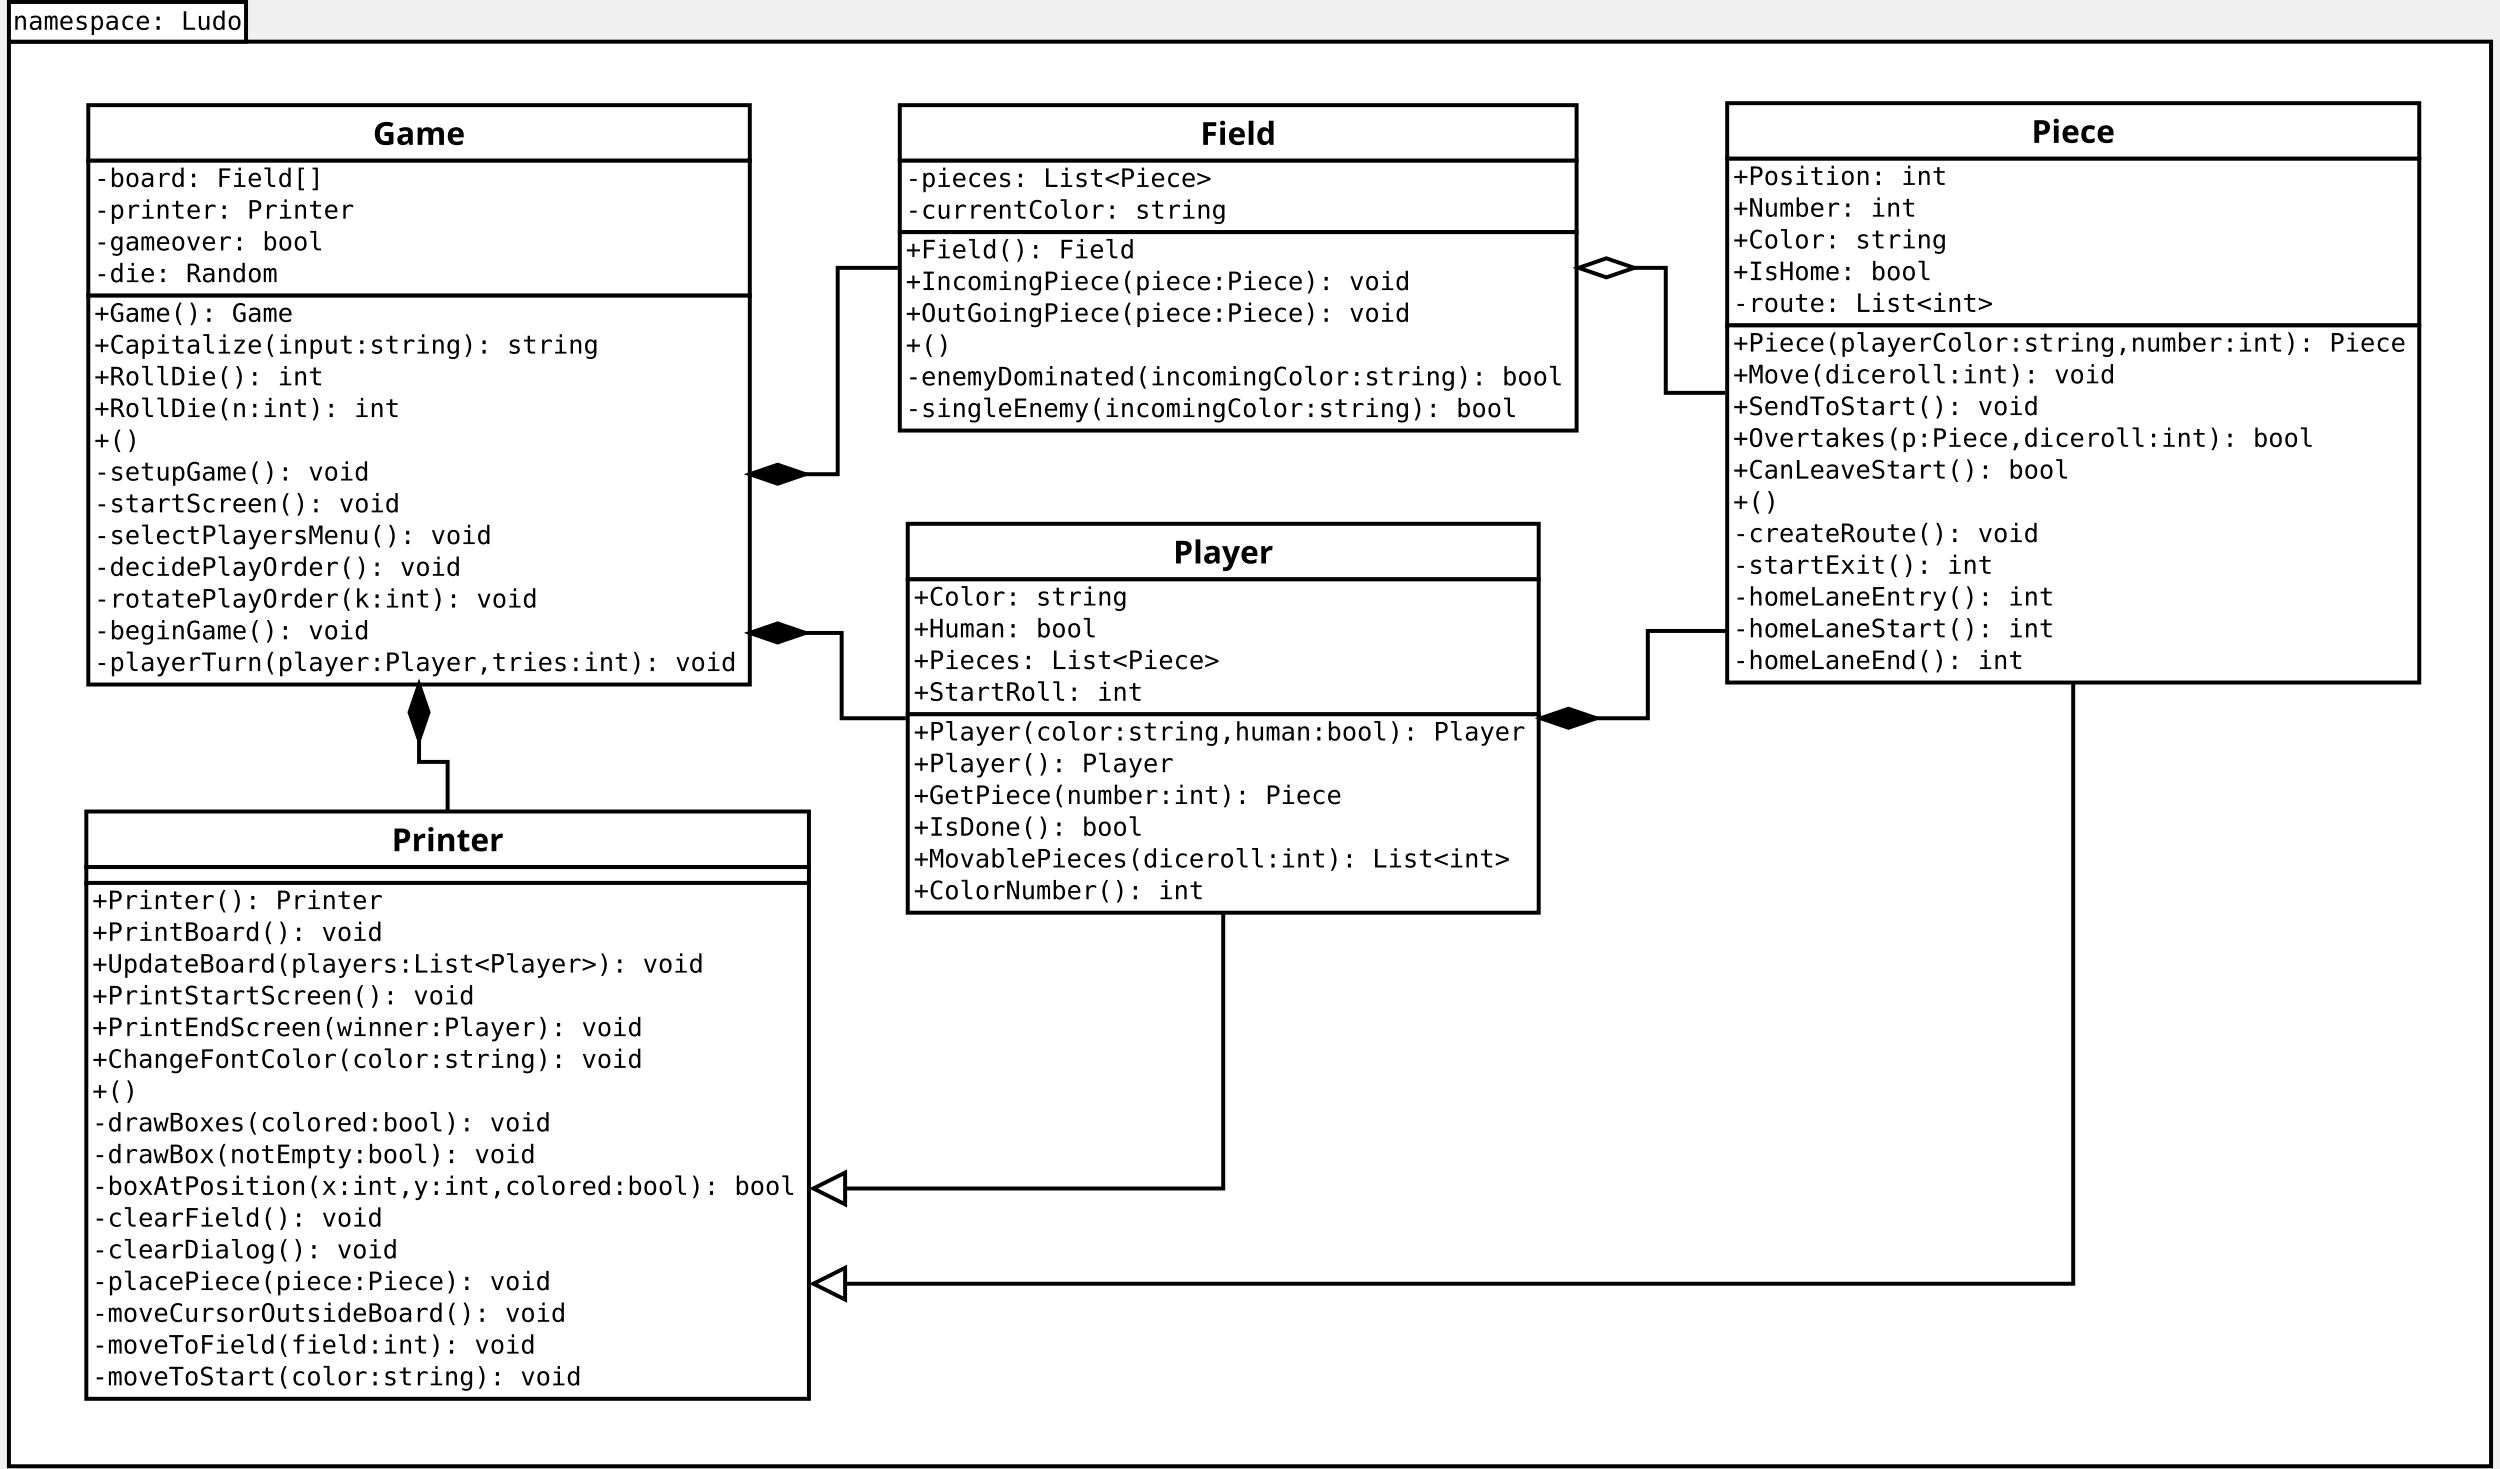
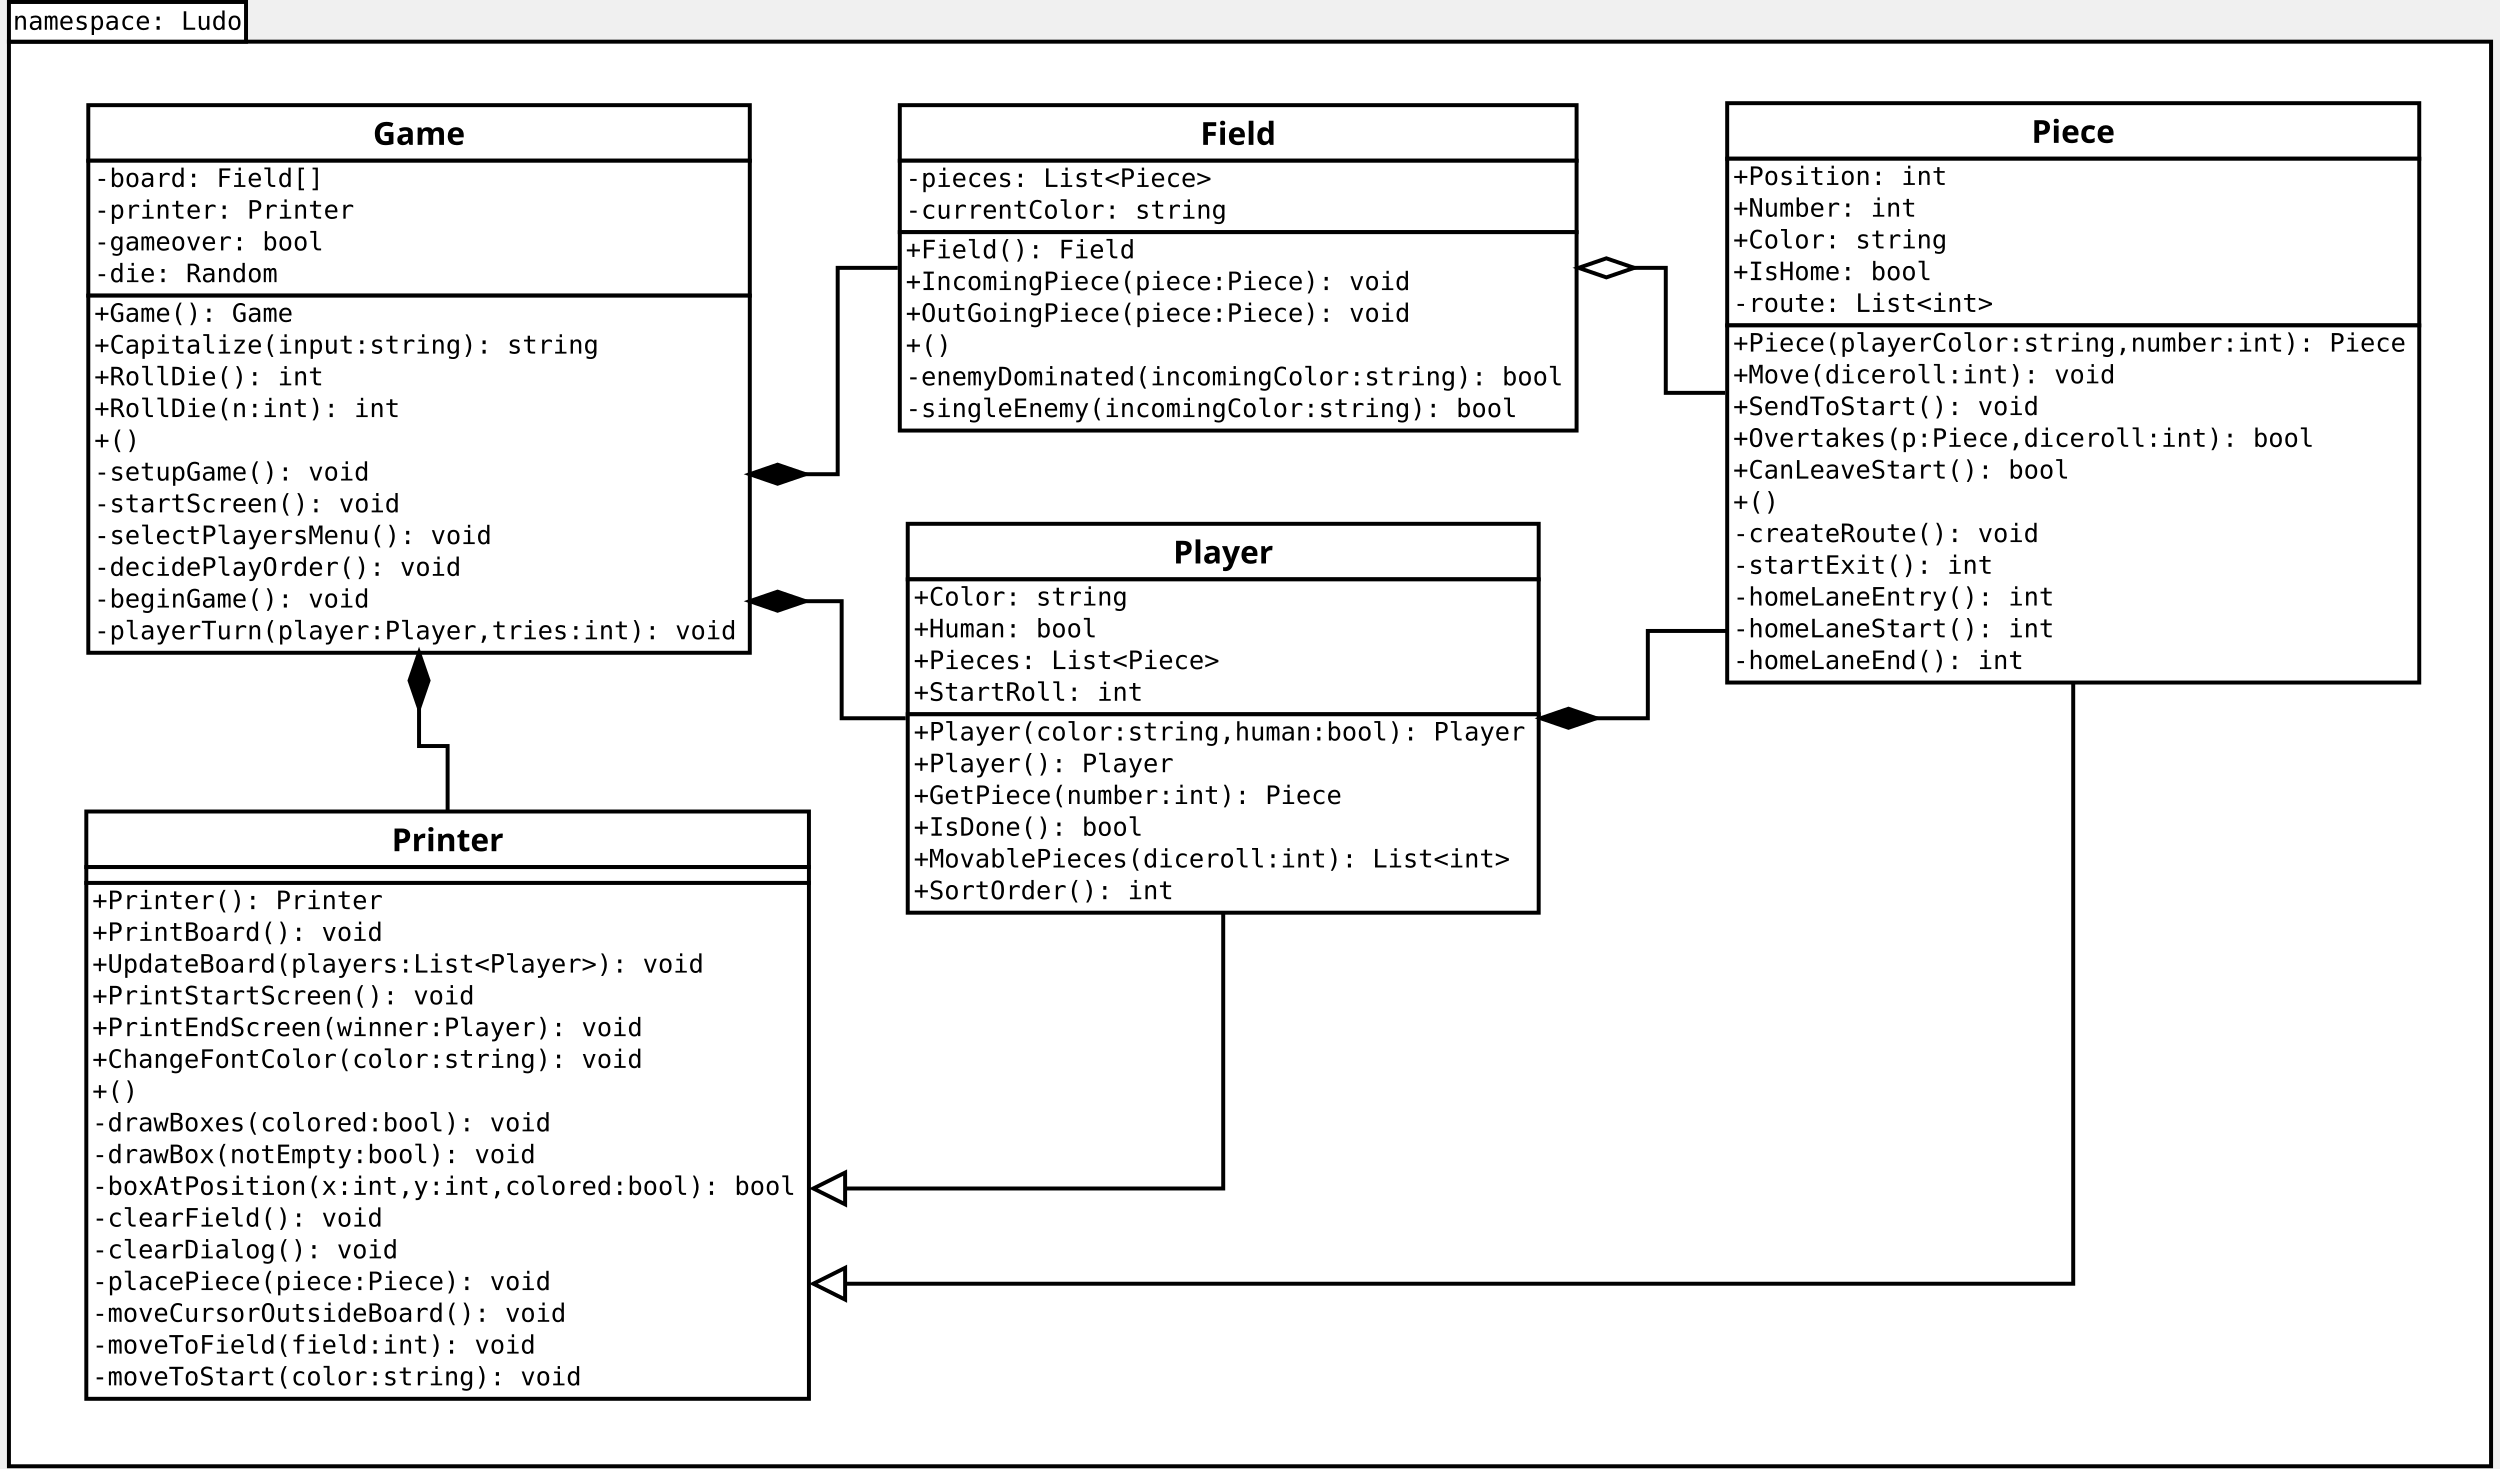
<svg xmlns="http://www.w3.org/2000/svg" width="63cm" height="37cm" viewBox="24 80 1253 740">
  <g>
    <rect style="fill: #ffffff" x="25" y="101" width="1251" height="718" />
    <rect style="fill: none; fill-opacity:0; stroke-width: 2; stroke: #000000" x="25" y="101" width="1251" height="718" />
    <rect style="fill: #ffffff" x="25" y="81" width="119.5" height="20" />
    <rect style="fill: none; fill-opacity:0; stroke-width: 2; stroke: #000000" x="25" y="81" width="119.5" height="20" />
    <text font-size="12.8" style="fill: #000000;text-anchor:start;font-family:monospace;font-style:normal;font-weight:normal" x="27" y="95">namespace: Ludo</text>
  </g>
  <g>
    <rect style="fill: #ffffff" x="64" y="489" width="364.2" height="28" />
    <rect style="fill: none; fill-opacity:0; stroke-width: 2; stroke: #000000" x="64" y="489" width="364.2" height="28" />
    <text font-size="16" style="fill: #000000;text-anchor:middle;font-family:sans-serif;font-style:normal;font-weight:700" x="246.1" y="509">Printer</text>
    <rect style="fill: #ffffff" x="64" y="517" width="364.2" height="8" />
    <rect style="fill: none; fill-opacity:0; stroke-width: 2; stroke: #000000" x="64" y="517" width="364.2" height="8" />
    <rect style="fill: #ffffff" x="64" y="525" width="364.2" height="260" />
    <rect style="fill: none; fill-opacity:0; stroke-width: 2; stroke: #000000" x="64" y="525" width="364.2" height="260" />
    <text font-size="12.8" style="fill: #000000;text-anchor:start;font-family:monospace;font-style:normal;font-weight:normal" x="67" y="538.2">+Printer(): Printer</text>
    <text font-size="12.8" style="fill: #000000;text-anchor:start;font-family:monospace;font-style:normal;font-weight:normal" x="67" y="554.2">+PrintBoard(): void</text>
    <text font-size="12.8" style="fill: #000000;text-anchor:start;font-family:monospace;font-style:normal;font-weight:normal" x="67" y="570.2">+UpdateBoard(players:List&lt;Player&gt;): void</text>
    <text font-size="12.8" style="fill: #000000;text-anchor:start;font-family:monospace;font-style:normal;font-weight:normal" x="67" y="586.2">+PrintStartScreen(): void</text>
    <text font-size="12.8" style="fill: #000000;text-anchor:start;font-family:monospace;font-style:normal;font-weight:normal" x="67" y="602.2">+PrintEndScreen(winner:Player): void</text>
    <text font-size="12.8" style="fill: #000000;text-anchor:start;font-family:monospace;font-style:normal;font-weight:normal" x="67" y="618.2">+ChangeFontColor(color:string): void</text>
    <text font-size="12.8" style="fill: #000000;text-anchor:start;font-family:monospace;font-style:normal;font-weight:normal" x="67" y="634.2">+()</text>
    <text font-size="12.8" style="fill: #000000;text-anchor:start;font-family:monospace;font-style:normal;font-weight:normal" x="67" y="650.2">-drawBoxes(colored:bool): void</text>
    <text font-size="12.8" style="fill: #000000;text-anchor:start;font-family:monospace;font-style:normal;font-weight:normal" x="67" y="666.2">-drawBox(notEmpty:bool): void</text>
    <text font-size="12.8" style="fill: #000000;text-anchor:start;font-family:monospace;font-style:normal;font-weight:normal" x="67" y="682.2">-boxAtPosition(x:int,y:int,colored:bool): bool</text>
    <text font-size="12.8" style="fill: #000000;text-anchor:start;font-family:monospace;font-style:normal;font-weight:normal" x="67" y="698.2">-clearField(): void</text>
    <text font-size="12.8" style="fill: #000000;text-anchor:start;font-family:monospace;font-style:normal;font-weight:normal" x="67" y="714.2">-clearDialog(): void</text>
    <text font-size="12.8" style="fill: #000000;text-anchor:start;font-family:monospace;font-style:normal;font-weight:normal" x="67" y="730.2">-placePiece(piece:Piece): void</text>
    <text font-size="12.8" style="fill: #000000;text-anchor:start;font-family:monospace;font-style:normal;font-weight:normal" x="67" y="746.2">-moveCursorOutsideBoard(): void</text>
    <text font-size="12.8" style="fill: #000000;text-anchor:start;font-family:monospace;font-style:normal;font-weight:normal" x="67" y="762.2">-moveToField(field:int): void</text>
    <text font-size="12.8" style="fill: #000000;text-anchor:start;font-family:monospace;font-style:normal;font-weight:normal" x="67" y="778.2">-moveToStart(color:string): void</text>
  </g>
  <g>
    <rect style="fill: #ffffff" x="478" y="344" width="318" height="28" />
    <rect style="fill: none; fill-opacity:0; stroke-width: 2; stroke: #000000" x="478" y="344" width="318" height="28" />
    <text font-size="16" style="fill: #000000;text-anchor:middle;font-family:sans-serif;font-style:normal;font-weight:700" x="637" y="364">Player</text>
    <rect style="fill: #ffffff" x="478" y="372" width="318" height="68" />
    <rect style="fill: none; fill-opacity:0; stroke-width: 2; stroke: #000000" x="478" y="372" width="318" height="68" />
    <text font-size="12.8" style="fill: #000000;text-anchor:start;font-family:monospace;font-style:normal;font-weight:normal" x="481" y="385.2">+Color: string</text>
    <text font-size="12.8" style="fill: #000000;text-anchor:start;font-family:monospace;font-style:normal;font-weight:normal" x="481" y="401.2">+Human: bool</text>
    <text font-size="12.8" style="fill: #000000;text-anchor:start;font-family:monospace;font-style:normal;font-weight:normal" x="481" y="417.2">+Pieces: List&lt;Piece&gt;</text>
    <text font-size="12.8" style="fill: #000000;text-anchor:start;font-family:monospace;font-style:normal;font-weight:normal" x="481" y="433.2">+StartRoll: int</text>
    <rect style="fill: #ffffff" x="478" y="440" width="318" height="100" />
    <rect style="fill: none; fill-opacity:0; stroke-width: 2; stroke: #000000" x="478" y="440" width="318" height="100" />
    <text font-size="12.8" style="fill: #000000;text-anchor:start;font-family:monospace;font-style:normal;font-weight:normal" x="481" y="453.2">+Player(color:string,human:bool): Player</text>
    <text font-size="12.8" style="fill: #000000;text-anchor:start;font-family:monospace;font-style:normal;font-weight:normal" x="481" y="469.2">+Player(): Player</text>
    <text font-size="12.8" style="fill: #000000;text-anchor:start;font-family:monospace;font-style:normal;font-weight:normal" x="481" y="485.2">+GetPiece(number:int): Piece</text>
    <text font-size="12.8" style="fill: #000000;text-anchor:start;font-family:monospace;font-style:normal;font-weight:normal" x="481" y="501.2">+IsDone(): bool</text>
    <text font-size="12.8" style="fill: #000000;text-anchor:start;font-family:monospace;font-style:normal;font-weight:normal" x="481" y="517.2">+MovablePieces(diceroll:int): List&lt;int&gt;</text>
-     <text font-size="12.8" style="fill: #000000;text-anchor:start;font-family:monospace;font-style:normal;font-weight:normal" x="481" y="533.2">+ColorNumber(): int</text>
+     <text font-size="12.8" style="fill: #000000;text-anchor:start;font-family:monospace;font-style:normal;font-weight:normal" x="481" y="533.2">+SortOrder(): int</text>
  </g>
  <g>
    <rect style="fill: #ffffff" x="65" y="133" width="333.4" height="28" />
    <rect style="fill: none; fill-opacity:0; stroke-width: 2; stroke: #000000" x="65" y="133" width="333.4" height="28" />
    <text font-size="16" style="fill: #000000;text-anchor:middle;font-family:sans-serif;font-style:normal;font-weight:700" x="231.7" y="153">Game</text>
    <rect style="fill: #ffffff" x="65" y="161" width="333.4" height="68" />
    <rect style="fill: none; fill-opacity:0; stroke-width: 2; stroke: #000000" x="65" y="161" width="333.4" height="68" />
    <text font-size="12.8" style="fill: #000000;text-anchor:start;font-family:monospace;font-style:normal;font-weight:normal" x="68" y="174.2">-board: Field[]</text>
    <text font-size="12.8" style="fill: #000000;text-anchor:start;font-family:monospace;font-style:normal;font-weight:normal" x="68" y="190.2">-printer: Printer</text>
    <text font-size="12.8" style="fill: #000000;text-anchor:start;font-family:monospace;font-style:normal;font-weight:normal" x="68" y="206.2">-gameover: bool</text>
    <text font-size="12.8" style="fill: #000000;text-anchor:start;font-family:monospace;font-style:normal;font-weight:normal" x="68" y="222.2">-die: Random</text>
-     <rect style="fill: #ffffff" x="65" y="229" width="333.4" height="196" />
-     <rect style="fill: none; fill-opacity:0; stroke-width: 2; stroke: #000000" x="65" y="229" width="333.4" height="196" />
+     <rect style="fill: #ffffff" x="65" y="229" width="333.4" height="180" />
+     <rect style="fill: none; fill-opacity:0; stroke-width: 2; stroke: #000000" x="65" y="229" width="333.4" height="180" />
    <text font-size="12.8" style="fill: #000000;text-anchor:start;font-family:monospace;font-style:normal;font-weight:normal" x="68" y="242.2">+Game(): Game</text>
    <text font-size="12.8" style="fill: #000000;text-anchor:start;font-family:monospace;font-style:normal;font-weight:normal" x="68" y="258.2">+Capitalize(input:string): string</text>
    <text font-size="12.8" style="fill: #000000;text-anchor:start;font-family:monospace;font-style:normal;font-weight:normal" x="68" y="274.2">+RollDie(): int</text>
    <text font-size="12.8" style="fill: #000000;text-anchor:start;font-family:monospace;font-style:normal;font-weight:normal" x="68" y="290.2">+RollDie(n:int): int</text>
    <text font-size="12.8" style="fill: #000000;text-anchor:start;font-family:monospace;font-style:normal;font-weight:normal" x="68" y="306.2">+()</text>
    <text font-size="12.8" style="fill: #000000;text-anchor:start;font-family:monospace;font-style:normal;font-weight:normal" x="68" y="322.2">-setupGame(): void</text>
    <text font-size="12.8" style="fill: #000000;text-anchor:start;font-family:monospace;font-style:normal;font-weight:normal" x="68" y="338.2">-startScreen(): void</text>
    <text font-size="12.8" style="fill: #000000;text-anchor:start;font-family:monospace;font-style:normal;font-weight:normal" x="68" y="354.2">-selectPlayersMenu(): void</text>
    <text font-size="12.8" style="fill: #000000;text-anchor:start;font-family:monospace;font-style:normal;font-weight:normal" x="68" y="370.2">-decidePlayOrder(): void</text>
-     <text font-size="12.8" style="fill: #000000;text-anchor:start;font-family:monospace;font-style:normal;font-weight:normal" x="68" y="386.2">-rotatePlayOrder(k:int): void</text>
-     <text font-size="12.8" style="fill: #000000;text-anchor:start;font-family:monospace;font-style:normal;font-weight:normal" x="68" y="402.2">-beginGame(): void</text>
-     <text font-size="12.8" style="fill: #000000;text-anchor:start;font-family:monospace;font-style:normal;font-weight:normal" x="68" y="418.2">-playerTurn(player:Player,tries:int): void</text>
+     <text font-size="12.8" style="fill: #000000;text-anchor:start;font-family:monospace;font-style:normal;font-weight:normal" x="68" y="386.2">-beginGame(): void</text>
+     <text font-size="12.8" style="fill: #000000;text-anchor:start;font-family:monospace;font-style:normal;font-weight:normal" x="68" y="402.2">-playerTurn(player:Player,tries:int): void</text>
  </g>
  <g>
    <rect style="fill: #ffffff" x="474" y="133" width="341.1" height="28" />
    <rect style="fill: none; fill-opacity:0; stroke-width: 2; stroke: #000000" x="474" y="133" width="341.1" height="28" />
    <text font-size="16" style="fill: #000000;text-anchor:middle;font-family:sans-serif;font-style:normal;font-weight:700" x="644.55" y="153">Field</text>
    <rect style="fill: #ffffff" x="474" y="161" width="341.1" height="36" />
    <rect style="fill: none; fill-opacity:0; stroke-width: 2; stroke: #000000" x="474" y="161" width="341.1" height="36" />
    <text font-size="12.8" style="fill: #000000;text-anchor:start;font-family:monospace;font-style:normal;font-weight:normal" x="477" y="174.2">-pieces: List&lt;Piece&gt;</text>
    <text font-size="12.8" style="fill: #000000;text-anchor:start;font-family:monospace;font-style:normal;font-weight:normal" x="477" y="190.2">-currentColor: string</text>
    <rect style="fill: #ffffff" x="474" y="197" width="341.1" height="100" />
    <rect style="fill: none; fill-opacity:0; stroke-width: 2; stroke: #000000" x="474" y="197" width="341.1" height="100" />
    <text font-size="12.8" style="fill: #000000;text-anchor:start;font-family:monospace;font-style:normal;font-weight:normal" x="477" y="210.2">+Field(): Field</text>
    <text font-size="12.8" style="fill: #000000;text-anchor:start;font-family:monospace;font-style:normal;font-weight:normal" x="477" y="226.2">+IncomingPiece(piece:Piece): void</text>
    <text font-size="12.8" style="fill: #000000;text-anchor:start;font-family:monospace;font-style:normal;font-weight:normal" x="477" y="242.2">+OutGoingPiece(piece:Piece): void</text>
    <text font-size="12.8" style="fill: #000000;text-anchor:start;font-family:monospace;font-style:normal;font-weight:normal" x="477" y="258.2">+()</text>
    <text font-size="12.8" style="fill: #000000;text-anchor:start;font-family:monospace;font-style:normal;font-weight:normal" x="477" y="274.2">-enemyDominated(incomingColor:string): bool</text>
    <text font-size="12.8" style="fill: #000000;text-anchor:start;font-family:monospace;font-style:normal;font-weight:normal" x="477" y="290.2">-singleEnemy(incomingColor:string): bool</text>
  </g>
  <g>
    <rect style="fill: #ffffff" x="891" y="132" width="348.8" height="28" />
    <rect style="fill: none; fill-opacity:0; stroke-width: 2; stroke: #000000" x="891" y="132" width="348.8" height="28" />
    <text font-size="16" style="fill: #000000;text-anchor:middle;font-family:sans-serif;font-style:normal;font-weight:700" x="1065.4" y="152">Piece</text>
    <rect style="fill: #ffffff" x="891" y="160" width="348.8" height="84" />
    <rect style="fill: none; fill-opacity:0; stroke-width: 2; stroke: #000000" x="891" y="160" width="348.8" height="84" />
    <text font-size="12.8" style="fill: #000000;text-anchor:start;font-family:monospace;font-style:normal;font-weight:normal" x="894" y="173.2">+Position: int</text>
    <text font-size="12.8" style="fill: #000000;text-anchor:start;font-family:monospace;font-style:normal;font-weight:normal" x="894" y="189.2">+Number: int</text>
    <text font-size="12.8" style="fill: #000000;text-anchor:start;font-family:monospace;font-style:normal;font-weight:normal" x="894" y="205.2">+Color: string</text>
    <text font-size="12.8" style="fill: #000000;text-anchor:start;font-family:monospace;font-style:normal;font-weight:normal" x="894" y="221.2">+IsHome: bool</text>
    <text font-size="12.8" style="fill: #000000;text-anchor:start;font-family:monospace;font-style:normal;font-weight:normal" x="894" y="237.2">-route: List&lt;int&gt;</text>
    <rect style="fill: #ffffff" x="891" y="244" width="348.8" height="180" />
    <rect style="fill: none; fill-opacity:0; stroke-width: 2; stroke: #000000" x="891" y="244" width="348.8" height="180" />
    <text font-size="12.8" style="fill: #000000;text-anchor:start;font-family:monospace;font-style:normal;font-weight:normal" x="894" y="257.2">+Piece(playerColor:string,number:int): Piece</text>
    <text font-size="12.8" style="fill: #000000;text-anchor:start;font-family:monospace;font-style:normal;font-weight:normal" x="894" y="273.2">+Move(diceroll:int): void</text>
    <text font-size="12.8" style="fill: #000000;text-anchor:start;font-family:monospace;font-style:normal;font-weight:normal" x="894" y="289.2">+SendToStart(): void</text>
    <text font-size="12.8" style="fill: #000000;text-anchor:start;font-family:monospace;font-style:normal;font-weight:normal" x="894" y="305.2">+Overtakes(p:Piece,diceroll:int): bool</text>
    <text font-size="12.8" style="fill: #000000;text-anchor:start;font-family:monospace;font-style:normal;font-weight:normal" x="894" y="321.2">+CanLeaveStart(): bool</text>
    <text font-size="12.8" style="fill: #000000;text-anchor:start;font-family:monospace;font-style:normal;font-weight:normal" x="894" y="337.2">+()</text>
    <text font-size="12.8" style="fill: #000000;text-anchor:start;font-family:monospace;font-style:normal;font-weight:normal" x="894" y="353.2">-createRoute(): void</text>
    <text font-size="12.8" style="fill: #000000;text-anchor:start;font-family:monospace;font-style:normal;font-weight:normal" x="894" y="369.2">-startExit(): int</text>
    <text font-size="12.8" style="fill: #000000;text-anchor:start;font-family:monospace;font-style:normal;font-weight:normal" x="894" y="385.2">-homeLaneEntry(): int</text>
    <text font-size="12.8" style="fill: #000000;text-anchor:start;font-family:monospace;font-style:normal;font-weight:normal" x="894" y="401.2">-homeLaneStart(): int</text>
    <text font-size="12.8" style="fill: #000000;text-anchor:start;font-family:monospace;font-style:normal;font-weight:normal" x="894" y="417.2">-homeLaneEnd(): int</text>
  </g>
  <g>
    <polyline style="fill: none; fill-opacity:0; stroke-width: 2; stroke: #000000" points="822.181,442 851.005,442 851.005,398 891,398 " />
    <polygon style="fill: #000000" points="797.01,442 811.01,437.2 825.01,442 811.01,446.8 " />
    <polygon style="fill: none; fill-opacity:0; stroke-width: 2; stroke: #000000" points="797.01,442 811.01,437.2 825.01,442 811.01,446.8 " />
+     <text font-size="12.8" style="fill: #000000;text-anchor:start;font-family:monospace;font-style:normal;font-weight:normal" x="853.005" y="416" />
+     <text font-size="12.8" style="fill: #000000;text-anchor:start;font-family:monospace;font-style:normal;font-weight:normal" x="829.01" y="438" />
+     <text font-size="12.8" style="fill: #000000;text-anchor:end;font-family:monospace;font-style:normal;font-weight:normal" x="887" y="394" />
  </g>
  <g>
-     <polyline style="fill: none; fill-opacity:0; stroke-width: 2; stroke: #000000" points="423.572,399 444.695,399 444.695,442 476.99,442 " />
-     <polygon style="fill: #000000" points="398.4,399 412.4,394.2 426.4,399 412.4,403.8 " />
-     <polygon style="fill: none; fill-opacity:0; stroke-width: 2; stroke: #000000" points="398.4,399 412.4,394.2 426.4,399 412.4,403.8 " />
+     <polyline style="fill: none; fill-opacity:0; stroke-width: 2; stroke: #000000" points="423.572,383 444.695,383 444.695,442 476.99,442 " />
+     <polygon style="fill: #000000" points="398.4,383 412.4,378.2 426.4,383 412.4,387.8 " />
+     <polygon style="fill: none; fill-opacity:0; stroke-width: 2; stroke: #000000" points="398.4,383 412.4,378.2 426.4,383 412.4,387.8 " />
+     <text font-size="12.8" style="fill: #000000;text-anchor:start;font-family:monospace;font-style:normal;font-weight:normal" x="446.695" y="408.5" />
+     <text font-size="12.8" style="fill: #000000;text-anchor:start;font-family:monospace;font-style:normal;font-weight:normal" x="430.4" y="379" />
+     <text font-size="12.8" style="fill: #000000;text-anchor:end;font-family:monospace;font-style:normal;font-weight:normal" x="472.99" y="438" />
  </g>
  <g>
    <polyline style="fill: none; fill-opacity:0; stroke-width: 2; stroke: #000000" points="423.572,319 442.697,319 442.697,215 472.995,215 " />
    <polygon style="fill: #000000" points="398.4,319 412.4,314.2 426.4,319 412.4,323.8 " />
    <polygon style="fill: none; fill-opacity:0; stroke-width: 2; stroke: #000000" points="398.4,319 412.4,314.2 426.4,319 412.4,323.8 " />
+     <text font-size="12.8" style="fill: #000000;text-anchor:start;font-family:monospace;font-style:normal;font-weight:normal" x="444.697" y="263" />
+     <text font-size="12.8" style="fill: #000000;text-anchor:start;font-family:monospace;font-style:normal;font-weight:normal" x="430.4" y="315" />
+     <text font-size="12.8" style="fill: #000000;text-anchor:end;font-family:monospace;font-style:normal;font-weight:normal" x="468.995" y="211" />
  </g>
  <g>
-     <polyline style="fill: none; fill-opacity:0; stroke-width: 2; stroke: #000000" points="231.7,450.172 231.7,464 246.1,464 246.1,489 " />
-     <polygon style="fill: #000000" points="231.7,425 236.5,439 231.7,453 226.9,439 " />
-     <polygon style="fill: none; fill-opacity:0; stroke-width: 2; stroke: #000000" points="231.7,425 236.5,439 231.7,453 226.9,439 " />
+     <polyline style="fill: none; fill-opacity:0; stroke-width: 2; stroke: #000000" points="231.7,434.172 231.7,456 246.1,456 246.1,489 " />
+     <polygon style="fill: #000000" points="231.7,409 236.5,423 231.7,437 226.9,423 " />
+     <polygon style="fill: none; fill-opacity:0; stroke-width: 2; stroke: #000000" points="231.7,409 236.5,423 231.7,437 226.9,423 " />
+     <text font-size="12.8" style="fill: #000000;text-anchor:middle;font-family:monospace;font-style:normal;font-weight:normal" x="238.9" y="452" />
+     <text font-size="12.8" style="fill: #000000;text-anchor:start;font-family:monospace;font-style:normal;font-weight:normal" x="242.7" y="421" />
+     <text font-size="12.8" style="fill: #000000;text-anchor:start;font-family:monospace;font-style:normal;font-weight:normal" x="250.1" y="485" />
  </g>
  <g>
    <polyline style="fill: none; fill-opacity:0; stroke-width: 2; stroke: #000000" points="841.277,215 860.05,215 860.05,278 889.995,278 " />
    <polygon style="fill: #ffffff" points="816.105,215 830.105,210.2 844.105,215 830.105,219.8 " />
    <polygon style="fill: none; fill-opacity:0; stroke-width: 2; stroke: #000000" points="816.105,215 830.105,210.2 844.105,215 830.105,219.8 " />
+     <text font-size="12.8" style="fill: #000000;text-anchor:start;font-family:monospace;font-style:normal;font-weight:normal" x="862.05" y="242.5" />
+     <text font-size="12.8" style="fill: #000000;text-anchor:start;font-family:monospace;font-style:normal;font-weight:normal" x="848.105" y="211" />
+     <text font-size="12.8" style="fill: #000000;text-anchor:end;font-family:monospace;font-style:normal;font-weight:normal" x="885.995" y="274" />
  </g>
  <g>
    <polyline style="fill: none; fill-opacity:0; stroke-width: 2; stroke: #000000" points="446.436,727 1065.4,727 1065.4,424 " />
    <polygon style="fill: #ffffff" points="446.436,719 430.436,727 446.436,735 " />
    <polygon style="fill: none; fill-opacity:0; stroke-width: 2; stroke: #000000" points="446.436,719 430.436,727 446.436,735 " />
  </g>
  <g>
    <polyline style="fill: none; fill-opacity:0; stroke-width: 2; stroke: #000000" points="446.436,679 637,679 637,540 " />
    <polygon style="fill: #ffffff" points="446.436,671 430.436,679 446.436,687 " />
    <polygon style="fill: none; fill-opacity:0; stroke-width: 2; stroke: #000000" points="446.436,671 430.436,679 446.436,687 " />
  </g>
</svg>
